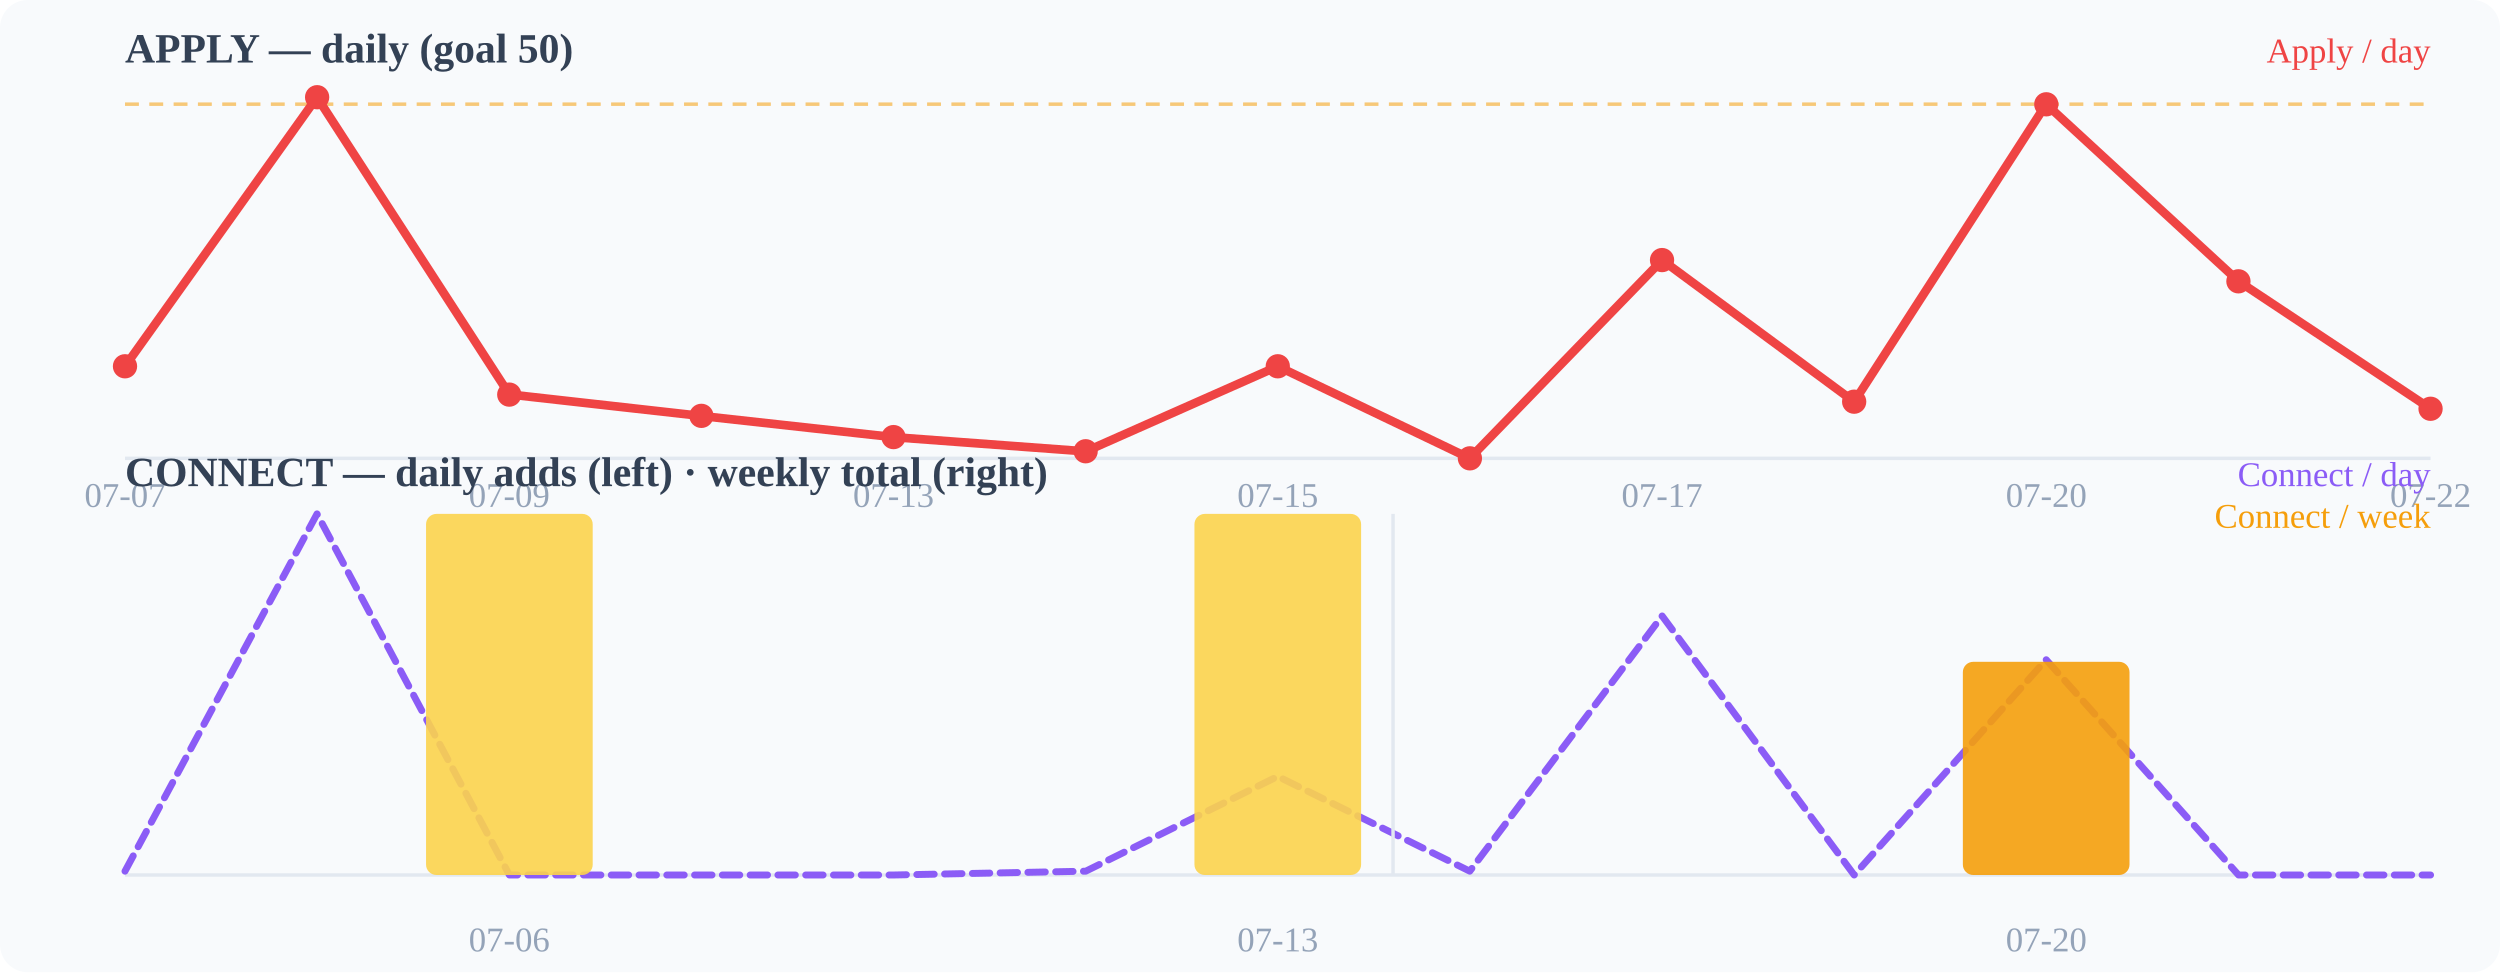
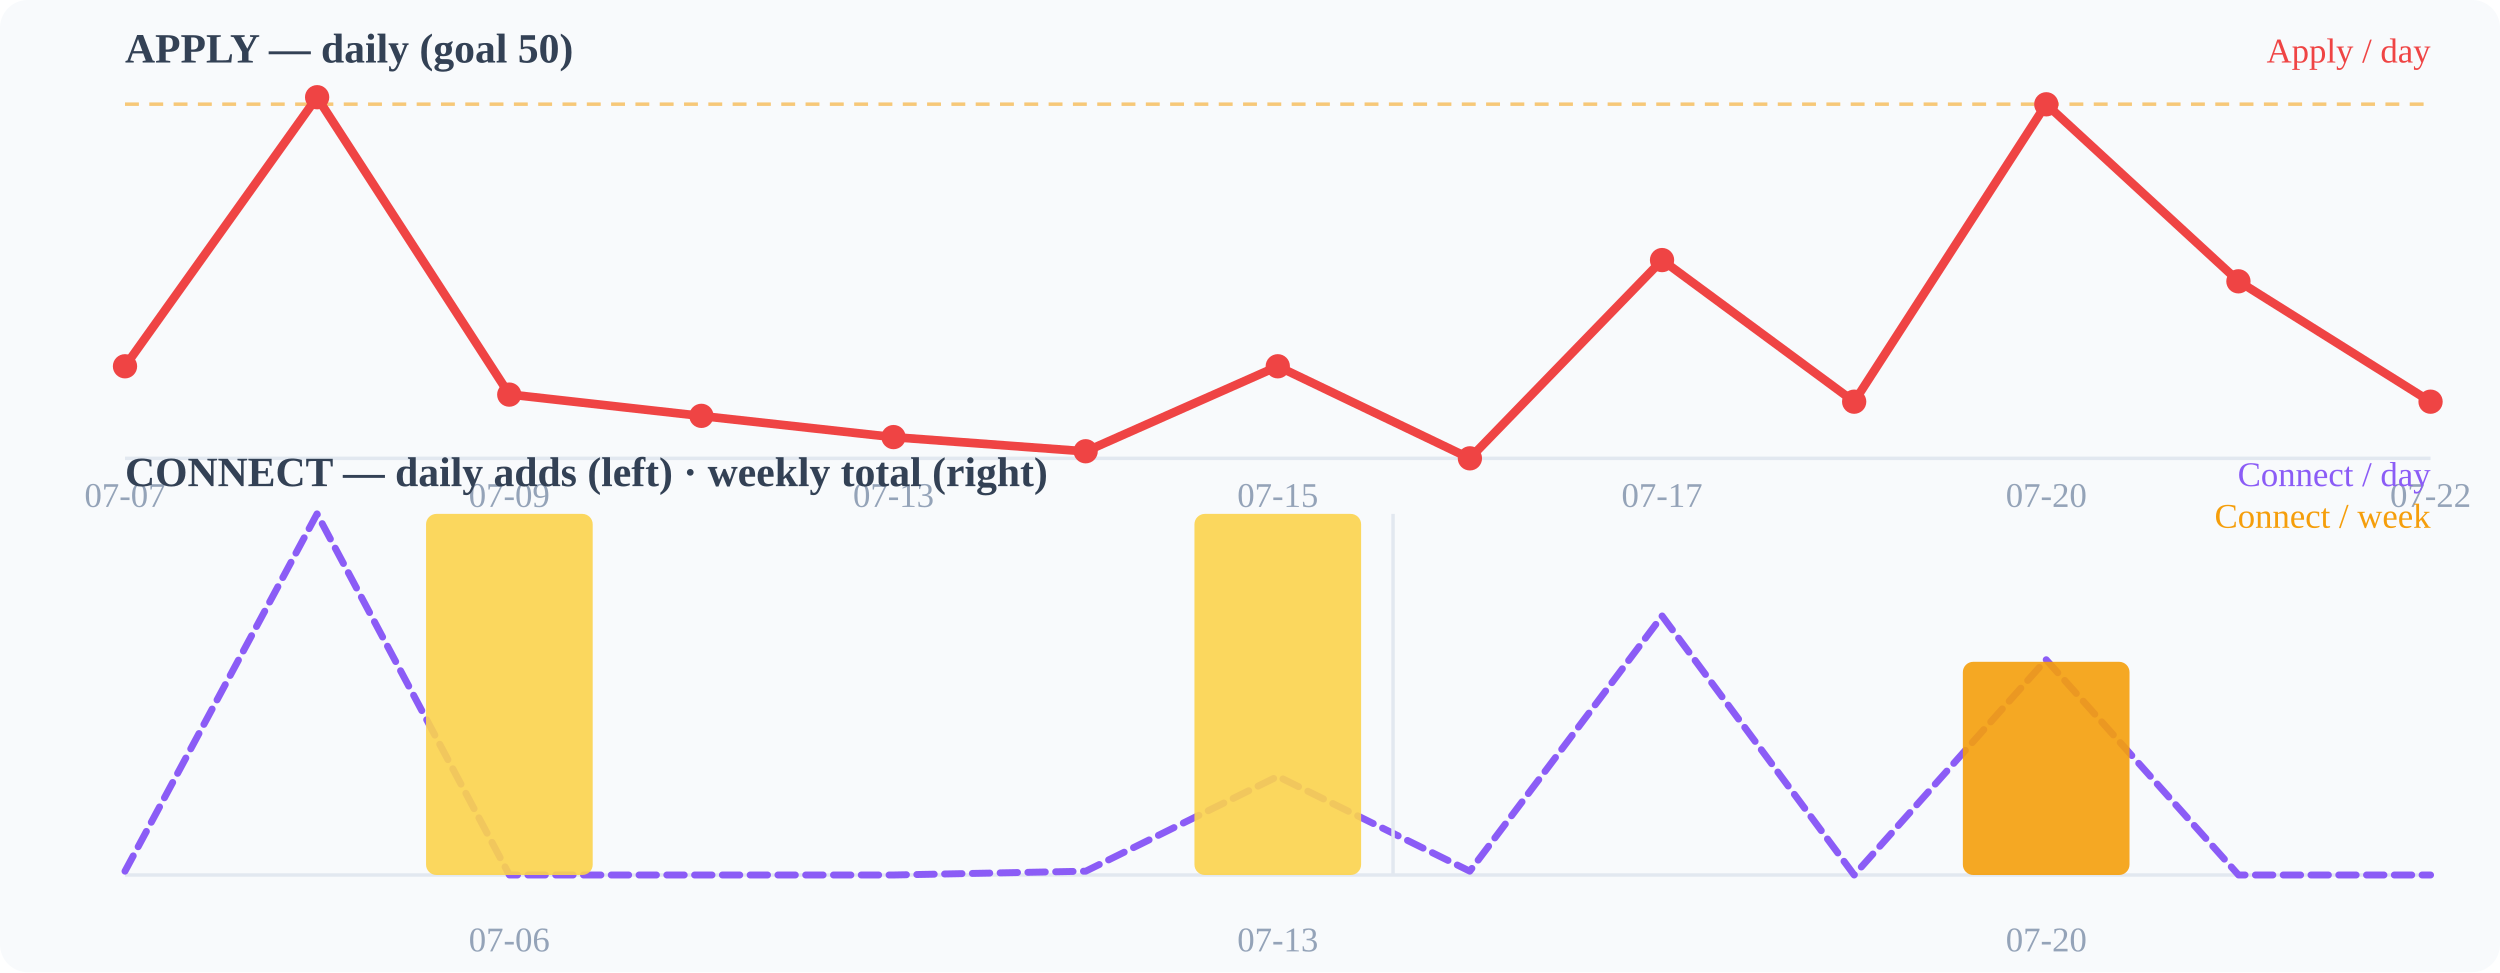
<svg xmlns="http://www.w3.org/2000/svg" width="720" height="280" viewBox="0 0 720 280">
  <rect width="720" height="280" fill="#f8fafc" rx="8" />
  <text x="36" y="18" font-size="12" font-weight="600" fill="#334155">APPLY — daily (goal 50)</text>
  <line x1="36" y1="132" x2="700" y2="132" stroke="#e2e8f0" stroke-width="1" />
  <line x1="36" y1="30.0" x2="700" y2="30.0" stroke="#f59e0b" stroke-width="1" stroke-dasharray="4 3" opacity="0.55" />
-   <polyline points="36.0,105.5 91.3,28.0 146.7,113.6 202.0,119.8 257.3,125.9 312.7,130.0 368.0,105.5 423.3,132.0 478.7,74.9 534.0,115.7 589.3,30.0 644.7,81.0 700.0,117.7" fill="none" stroke="#ef4444" stroke-width="2.5" stroke-linecap="round" stroke-linejoin="round" />
+   <polyline points="36.0,105.5 91.3,28.0 146.7,113.6 202.0,119.8 257.3,125.9 312.7,130.0 368.0,105.5 423.3,132.0 478.7,74.9 534.0,115.7 589.3,30.0 644.7,81.0 700.0,115.7" fill="none" stroke="#ef4444" stroke-width="2.5" stroke-linecap="round" stroke-linejoin="round" />
  <circle cx="36" cy="105.49" r="3.5" fill="#ef4444" />
  <circle cx="91.333" cy="28" r="3.5" fill="#ef4444" />
  <circle cx="146.667" cy="113.647" r="3.5" fill="#ef4444" />
  <circle cx="202" cy="119.765" r="3.5" fill="#ef4444" />
  <circle cx="257.333" cy="125.882" r="3.5" fill="#ef4444" />
  <circle cx="312.667" cy="129.961" r="3.5" fill="#ef4444" />
  <circle cx="368" cy="105.49" r="3.5" fill="#ef4444" />
  <circle cx="423.333" cy="132" r="3.5" fill="#ef4444" />
  <circle cx="478.667" cy="74.902" r="3.5" fill="#ef4444" />
  <circle cx="534" cy="115.686" r="3.5" fill="#ef4444" />
  <circle cx="589.333" cy="30.039" r="3.5" fill="#ef4444" />
  <circle cx="644.667" cy="81.02" r="3.5" fill="#ef4444" />
-   <circle cx="700" cy="117.725" r="3.5" fill="#ef4444" />
+   <circle cx="700" cy="115.686" r="3.5" fill="#ef4444" />
  <text x="36" y="146" font-size="10" fill="#94a3b8" text-anchor="middle">07-07</text>
  <text x="146.667" y="146" font-size="10" fill="#94a3b8" text-anchor="middle">07-09</text>
  <text x="257.333" y="146" font-size="10" fill="#94a3b8" text-anchor="middle">07-13</text>
  <text x="368" y="146" font-size="10" fill="#94a3b8" text-anchor="middle">07-15</text>
  <text x="478.667" y="146" font-size="10" fill="#94a3b8" text-anchor="middle">07-17</text>
  <text x="589.333" y="146" font-size="10" fill="#94a3b8" text-anchor="middle">07-20</text>
  <text x="700" y="146" font-size="10" fill="#94a3b8" text-anchor="middle">07-22</text>
  <text x="36" y="140" font-size="12" font-weight="600" fill="#334155">CONNECT — daily adds (left) · weekly total (right)</text>
  <line x1="36" y1="252" x2="700" y2="252" stroke="#e2e8f0" stroke-width="1" />
  <polyline points="36.0,250.9 91.3,148.0 146.7,252.0 202.0,252.0 257.3,252.0 312.7,250.9 368.0,223.6 423.3,250.9 478.7,177.4 534.0,252.0 589.3,190.0 644.7,252.0 700.0,252.0" fill="none" stroke="#8b5cf6" stroke-width="2" stroke-linecap="round" stroke-linejoin="round" stroke-dasharray="5 3" />
  <rect x="122.7" y="148.0" width="48" height="104.0" rx="3" fill="#fcd34d" opacity="0.9" />
  <rect x="344.0" y="148.0" width="48" height="104.0" rx="3" fill="#fcd34d" opacity="0.9" />
  <rect x="565.3" y="190.6" width="48" height="61.4" rx="3" fill="#f59e0b" opacity="0.9" />
  <line x1="401.2" y1="148" x2="401.2" y2="252" stroke="#e2e8f0" stroke-width="1" />
  <text x="146.667" y="274" font-size="10" fill="#94a3b8" text-anchor="middle">07-06</text>
  <text x="368" y="274" font-size="10" fill="#94a3b8" text-anchor="middle">07-13</text>
  <text x="589.333" y="274" font-size="10" fill="#94a3b8" text-anchor="middle">07-20</text>
  <text x="700" y="18" font-size="10" fill="#ef4444" text-anchor="end">Apply / day</text>
  <text x="700" y="140" font-size="10" fill="#8b5cf6" text-anchor="end">Connect / day</text>
  <text x="700" y="152" font-size="10" fill="#f59e0b" text-anchor="end">Connect / week</text>
</svg>
